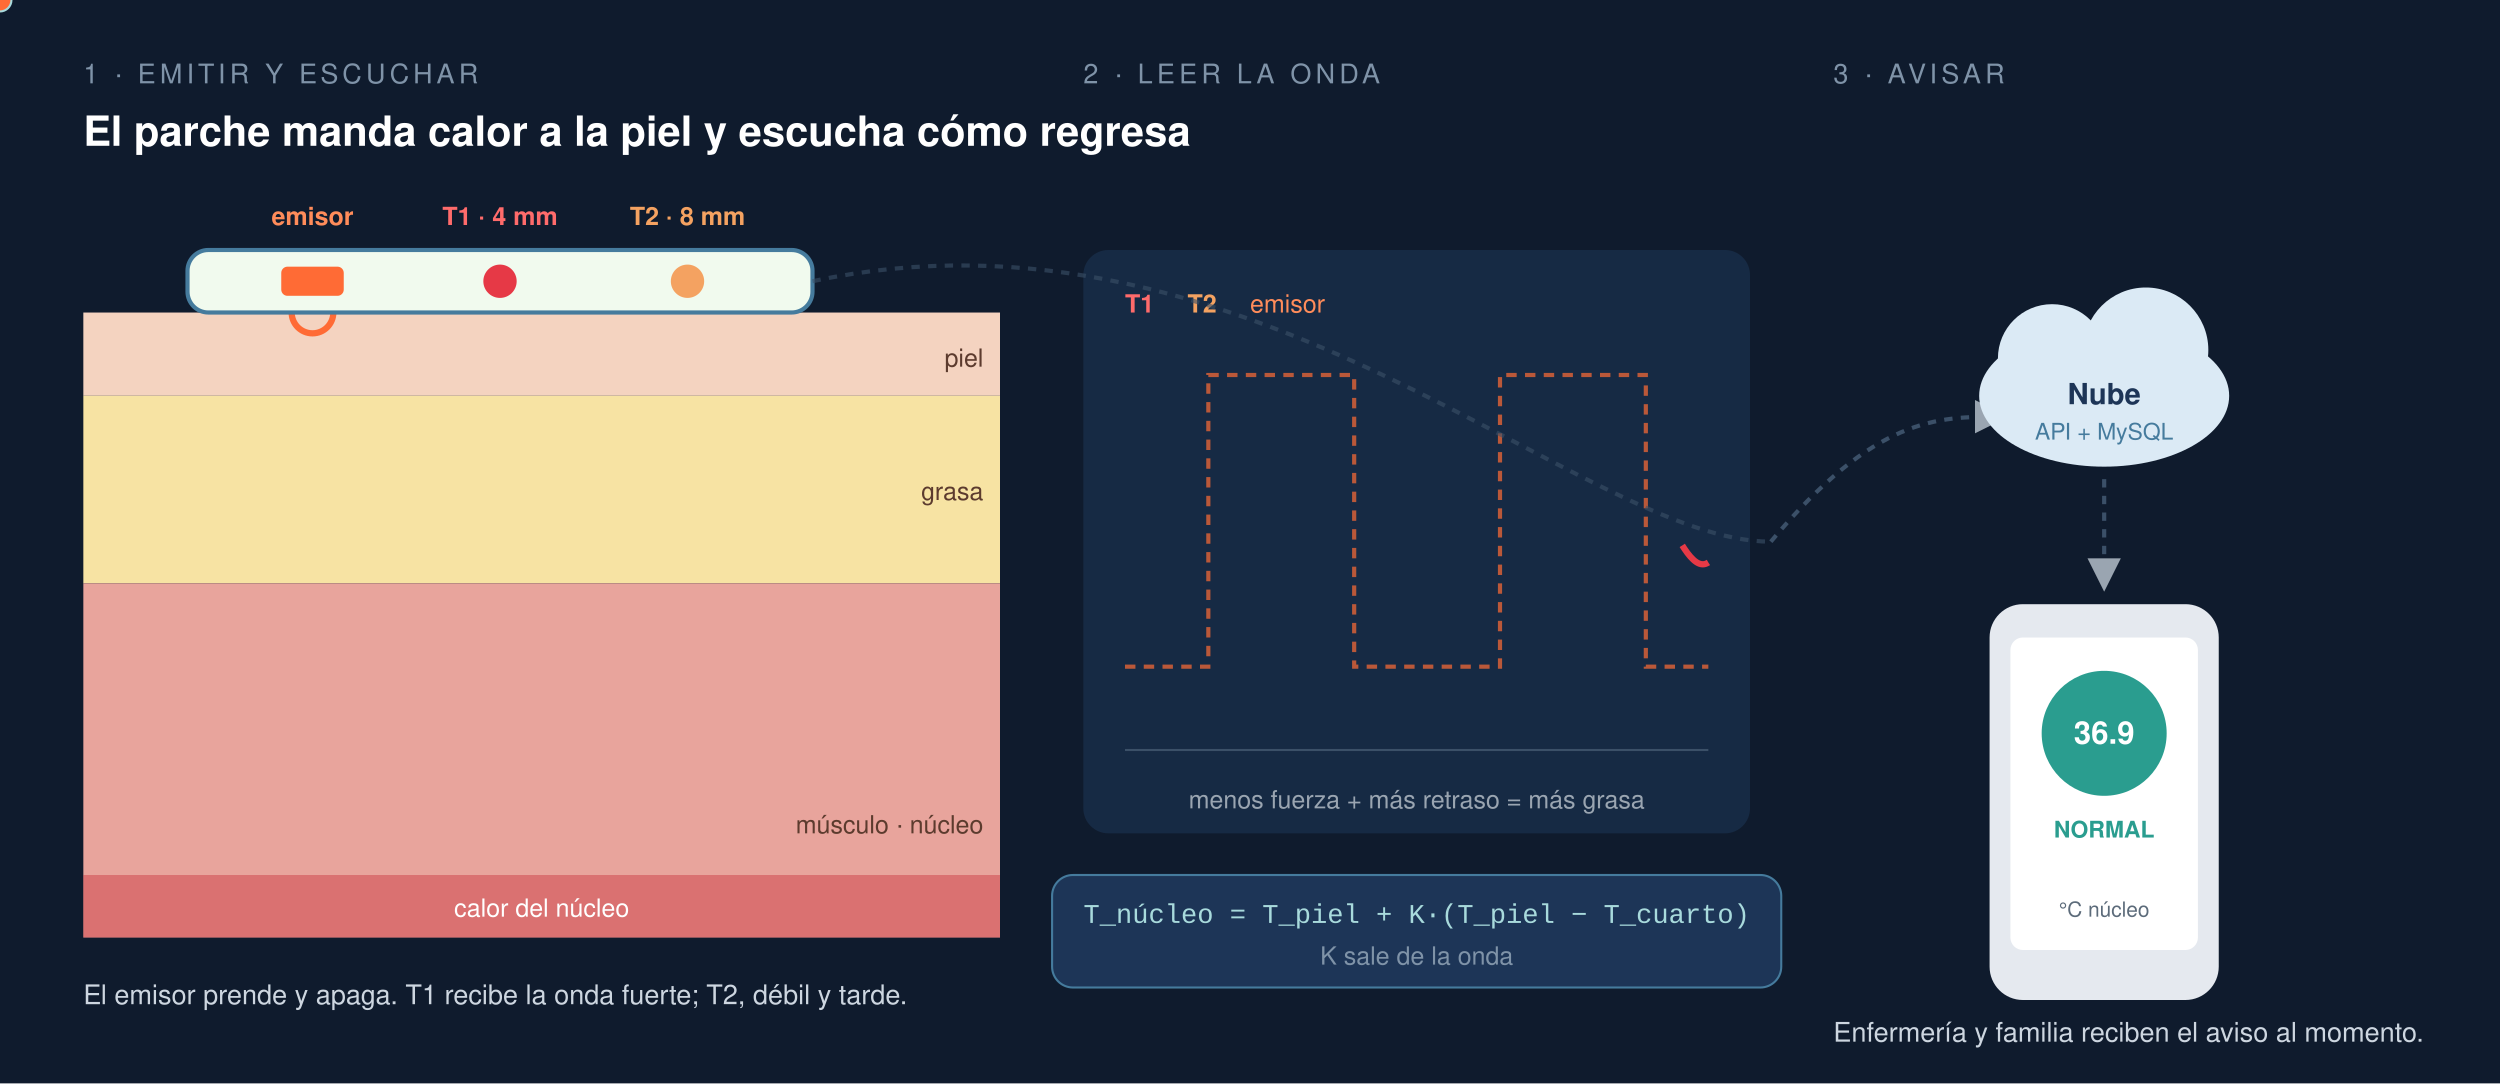
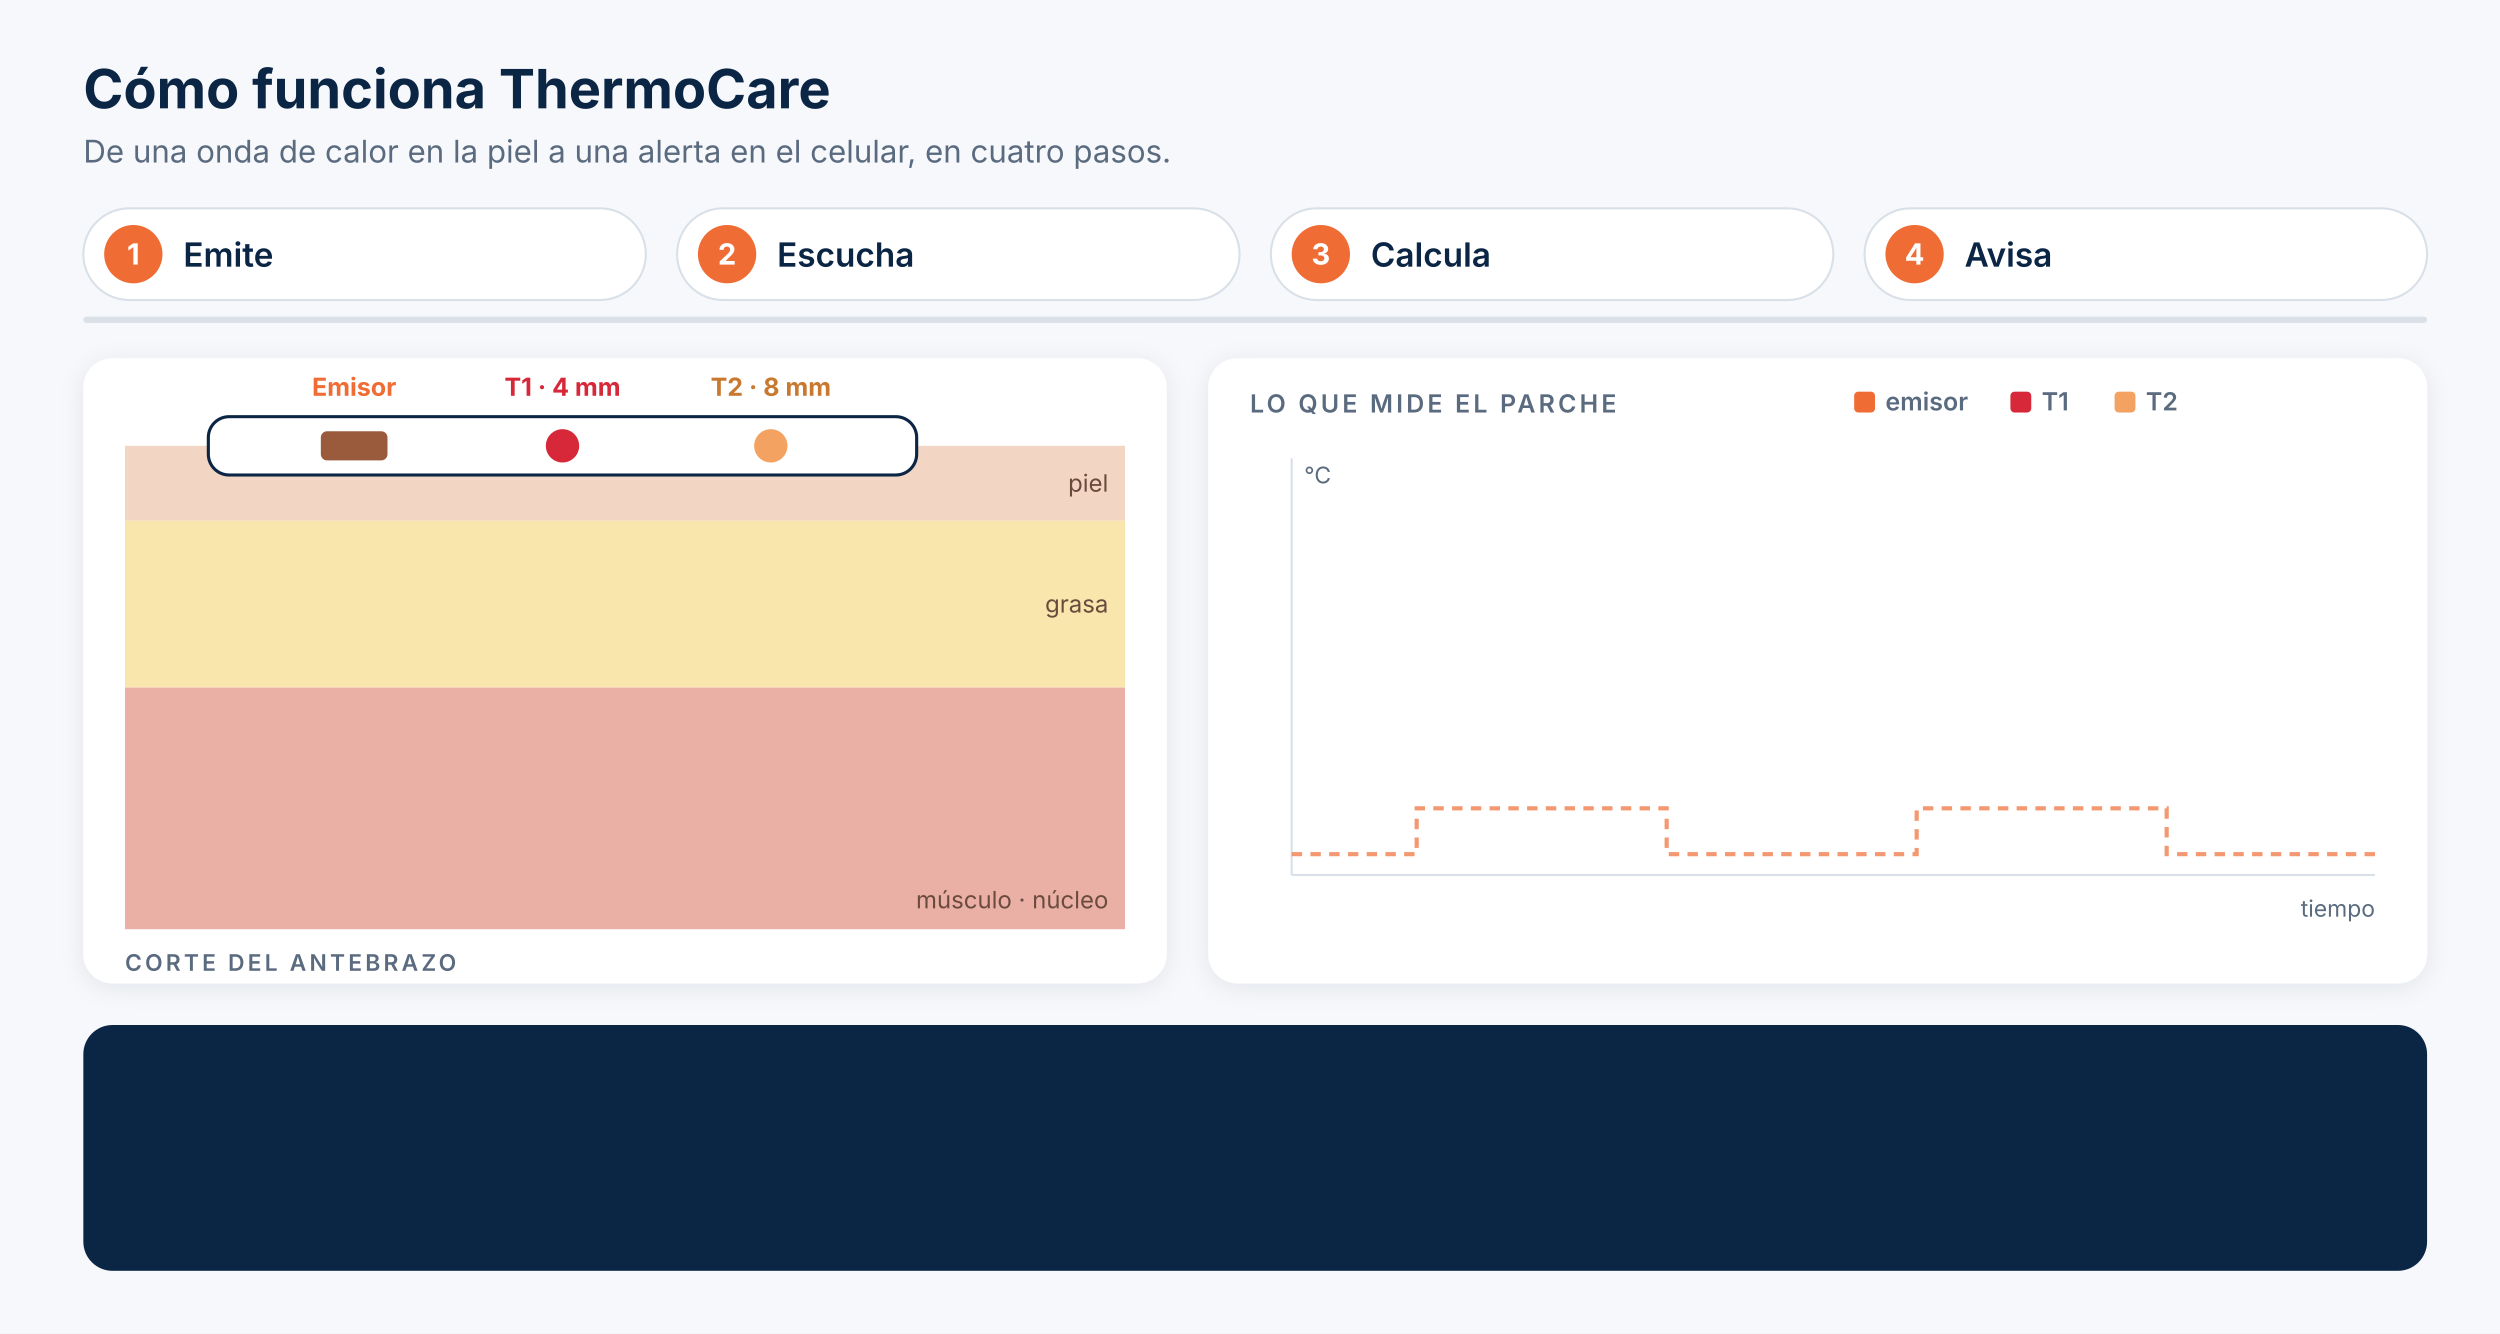
- <svg xmlns="http://www.w3.org/2000/svg" width="1200" height="520" viewBox="0 0 1200 520" font-family="Helvetica, Arial, sans-serif">
+ <svg xmlns="http://www.w3.org/2000/svg" width="1200" height="640" viewBox="0 0 1200 640" font-family="Inter, 'Segoe UI', Helvetica, Arial, sans-serif">
  <defs>
-     <radialGradient id="glow" cx="0.5" cy="0.5" r="0.5">
-       <stop offset="0" stop-color="#ff6b35" stop-opacity="0.8" />
-       <stop offset="1" stop-color="#ff6b35" stop-opacity="0" />
+     <filter id="sh" x="-5%" y="-5%" width="110%" height="120%">
+       <feDropShadow dx="0" dy="2" stdDeviation="6" flood-color="#0b2545" flood-opacity="0.08" />
+     </filter>
+     <radialGradient id="glow">
+       <stop offset="0" stop-color="#ef6c35" stop-opacity="0.75" />
+       <stop offset="1" stop-color="#ef6c35" stop-opacity="0" />
    </radialGradient>
-     <clipPath id="skin">
-       <rect x="40" y="150" width="440" height="300" />
+     <clipPath id="cut">
+       <rect x="60" y="214" width="480" height="232" rx="0" />
    </clipPath>
-     <marker id="ar" markerWidth="8" markerHeight="8" refX="6" refY="4" orient="auto">
-       <path d="M0 0 L8 4 L0 8 z" fill="#9aa5b1" />
+     <marker id="ar" markerUnits="userSpaceOnUse" markerWidth="9" markerHeight="9" refX="8" refY="4.5" orient="auto">
+       <path d="M0 0 L9 4.5 L0 9 z" fill="#5b6b7f" />
+     </marker>
+     <marker id="arr" markerUnits="userSpaceOnUse" markerWidth="14" markerHeight="14" refX="10" refY="7" orient="auto">
+       <path d="M0 0 L14 7 L0 14 z" fill="#d62839" />
+     </marker>
+     <marker id="arn" markerUnits="userSpaceOnUse" markerWidth="9" markerHeight="9" refX="8" refY="4.5" orient="auto-start-reverse">
+       <path d="M0 0 L9 4.5 L0 9 z" fill="#0b2545" />
    </marker>
  </defs>
-   <rect width="1200" height="520" fill="#0f1b2d" />
-   <g font-size="13" letter-spacing="2" fill="#7f93a8">
-     <text x="40" y="40">1 · EMITIR Y ESCUCHAR</text>
-     <text x="520" y="40">2 · LEER LA ONDA</text>
-     <text x="880" y="40">3 · AVISAR</text>
-   </g>
-   <text x="40" y="70" font-size="20" fill="#ffffff" font-weight="700">El parche manda calor a la piel y escucha cómo regresa</text>
-   <g clip-path="url(#skin)">
-     <rect x="40" y="150" width="440" height="40" fill="#f4d3c0" />
-     <rect x="40" y="190" width="440" height="90" fill="#f7e3a3" />
-     <rect x="40" y="280" width="440" height="170" fill="#e8a49c" />
-     <g fill="none" stroke="#ff6b35" stroke-width="3">
-       <circle cx="150" cy="150" r="10">
-         <animate attributeName="r" values="10;300" dur="2s" begin="0s;w1.end+4s" id="w1" fill="freeze" />
-         <animate attributeName="opacity" values="1;0" dur="2s" begin="0s;w1.end+4s" fill="freeze" />
-       </circle>
-       <circle cx="150" cy="150" r="10" opacity="0">
-         <animate attributeName="r" values="10;300" dur="2s" begin="0.7s;w2.end+4s" id="w2" fill="freeze" />
-         <animate attributeName="opacity" values="1;0" dur="2s" begin="0.7s;w2.end+4s" fill="freeze" />
-       </circle>
-       <circle cx="150" cy="150" r="10" opacity="0">
-         <animate attributeName="r" values="10;300" dur="2s" begin="1.4s;w3.end+4s" id="w3" fill="freeze" />
-         <animate attributeName="opacity" values="1;0" dur="2s" begin="1.4s;w3.end+4s" fill="freeze" />
-       </circle>
+   <rect width="1200" height="640" fill="#f6f8fb" />
+   <text x="40" y="52" font-size="26" font-weight="700" fill="#0b2545">Cómo funciona ThermoCare</text>
+   <text x="40" y="78" font-size="15" fill="#5b6b7f">De una onda de calor en la piel a una alerta en el celular, en cuatro pasos.</text>
+   <g transform="translate(40,100)">
+     <rect width="270" height="44" rx="22" fill="#ffffff" stroke="#d9e0e8" />
+     <rect width="270" height="44" rx="22" fill="#0b2545" opacity="0">
+       <animate attributeName="opacity" values="1;1;0;0" keyTimes="0;0.238;0.25;1" dur="16s" repeatCount="indefinite" />
+     </rect>
+     <circle cx="24" cy="22" r="14" fill="#ef6c35" />
+     <text x="24" y="27" font-size="14" font-weight="700" fill="#fff" text-anchor="middle">1</text>
+     <text x="48" y="28" font-size="16" font-weight="600" fill="#0b2545">Emite</text>
+     <text x="48" y="28" font-size="16" font-weight="600" fill="#ffffff" opacity="0">Emite<animate attributeName="opacity" values="1;1;0;0" keyTimes="0;0.238;0.25;1" dur="16s" repeatCount="indefinite" />
+     </text>
+   </g>
+   <g transform="translate(325,100)">
+     <rect width="270" height="44" rx="22" fill="#ffffff" stroke="#d9e0e8" />
+     <rect width="270" height="44" rx="22" fill="#0b2545" opacity="0">
+       <animate attributeName="opacity" values="0;0;1;1;0;0" keyTimes="0;0.238;0.25;0.488;0.5;1" dur="16s" repeatCount="indefinite" />
+     </rect>
+     <circle cx="24" cy="22" r="14" fill="#ef6c35" />
+     <text x="24" y="27" font-size="14" font-weight="700" fill="#fff" text-anchor="middle">2</text>
+     <text x="48" y="28" font-size="16" font-weight="600" fill="#0b2545">Escucha</text>
+     <text x="48" y="28" font-size="16" font-weight="600" fill="#ffffff" opacity="0">Escucha<animate attributeName="opacity" values="0;0;1;1;0;0" keyTimes="0;0.238;0.25;0.488;0.5;1" dur="16s" repeatCount="indefinite" />
+     </text>
+   </g>
+   <g transform="translate(610,100)">
+     <rect width="270" height="44" rx="22" fill="#ffffff" stroke="#d9e0e8" />
+     <rect width="270" height="44" rx="22" fill="#0b2545" opacity="0">
+       <animate attributeName="opacity" values="0;0;1;1;0;0" keyTimes="0;0.488;0.5;0.738;0.75;1" dur="16s" repeatCount="indefinite" />
+     </rect>
+     <circle cx="24" cy="22" r="14" fill="#ef6c35" />
+     <text x="24" y="27" font-size="14" font-weight="700" fill="#fff" text-anchor="middle">3</text>
+     <text x="48" y="28" font-size="16" font-weight="600" fill="#0b2545">Calcula</text>
+     <text x="48" y="28" font-size="16" font-weight="600" fill="#ffffff" opacity="0">Calcula<animate attributeName="opacity" values="0;0;1;1;0;0" keyTimes="0;0.488;0.5;0.738;0.75;1" dur="16s" repeatCount="indefinite" />
+     </text>
+   </g>
+   <g transform="translate(895,100)">
+     <rect width="270" height="44" rx="22" fill="#ffffff" stroke="#d9e0e8" />
+     <rect width="270" height="44" rx="22" fill="#0b2545" opacity="0">
+       <animate attributeName="opacity" values="0;0;1;1" keyTimes="0;0.738;0.75;1" dur="16s" repeatCount="indefinite" />
+     </rect>
+     <circle cx="24" cy="22" r="14" fill="#ef6c35" />
+     <text x="24" y="27" font-size="14" font-weight="700" fill="#fff" text-anchor="middle">4</text>
+     <text x="48" y="28" font-size="16" font-weight="600" fill="#0b2545">Avisa</text>
+     <text x="48" y="28" font-size="16" font-weight="600" fill="#ffffff" opacity="0">Avisa<animate attributeName="opacity" values="0;0;1;1" keyTimes="0;0.738;0.75;1" dur="16s" repeatCount="indefinite" />
+     </text>
+   </g>
+   <rect x="40" y="152" width="1125" height="3" rx="1.5" fill="#d9e0e8" />
+   <rect x="40" y="152" width="0" height="3" rx="1.5" fill="#ef6c35">
+     <animate attributeName="width" values="0;1125" dur="16s" repeatCount="indefinite" />
+   </rect>
+   <rect x="40" y="172" width="520" height="300" rx="14" fill="#fff" filter="url(#sh)" />
+   <text x="60" y="466" font-size="11" letter-spacing="1.5" fill="#5b6b7f" font-weight="600">CORTE DEL ANTEBRAZO</text>
+   <g clip-path="url(#cut)">
+     <rect x="60" y="214" width="480" height="36" fill="#f3d5c3" />
+     <rect x="60" y="250" width="480" height="80" fill="#f8e6ad" />
+     <rect x="60" y="330" width="480" height="116" fill="#eab0a6" />
+     <circle cx="170" cy="214" r="8" fill="none" stroke="#ef6c35" stroke-width="2.5" opacity="0">
+       <animate attributeName="r" values="8;260" dur="1.8s" begin="0s" repeatCount="indefinite" />
+       <animate attributeName="stroke-opacity" values="0.9;0" dur="1.8s" begin="0s" repeatCount="indefinite" />
+       <animate attributeName="opacity" values="1;1;0;0" keyTimes="0;0.488;0.5;1" dur="16s" repeatCount="indefinite" />
+     </circle>
+     <circle cx="170" cy="214" r="8" fill="none" stroke="#ef6c35" stroke-width="2.5" opacity="0">
+       <animate attributeName="r" values="8;260" dur="1.8s" begin="0.6s" repeatCount="indefinite" />
+       <animate attributeName="stroke-opacity" values="0.9;0" dur="1.8s" begin="0.6s" repeatCount="indefinite" />
+       <animate attributeName="opacity" values="1;1;0;0" keyTimes="0;0.488;0.5;1" dur="16s" repeatCount="indefinite" />
+     </circle>
+     <circle cx="170" cy="214" r="8" fill="none" stroke="#ef6c35" stroke-width="2.5" opacity="0">
+       <animate attributeName="r" values="8;260" dur="1.8s" begin="1.2s" repeatCount="indefinite" />
+       <animate attributeName="stroke-opacity" values="0.9;0" dur="1.8s" begin="1.2s" repeatCount="indefinite" />
+       <animate attributeName="opacity" values="1;1;0;0" keyTimes="0;0.488;0.5;1" dur="16s" repeatCount="indefinite" />
+     </circle>
+     <g opacity="0">
+       <animate attributeName="opacity" values="0;0;1;1;0;0" keyTimes="0;0.488;0.5;0.738;0.75;1" dur="16s" repeatCount="indefinite" />
+       <path d="M140 438 L140 345" stroke="#d62839" stroke-width="3" marker-end="url(#arr)" opacity="0.8">
+         <animate attributeName="stroke-dasharray" values="0 200;95 200" dur="1.2s" repeatCount="indefinite" />
+       </path>
+       <path d="M260 438 L260 345" stroke="#d62839" stroke-width="3" marker-end="url(#arr)" opacity="0.8">
+         <animate attributeName="stroke-dasharray" values="0 200;95 200" dur="1.2s" repeatCount="indefinite" />
+       </path>
+       <path d="M380 438 L380 345" stroke="#d62839" stroke-width="3" marker-end="url(#arr)" opacity="0.8">
+         <animate attributeName="stroke-dasharray" values="0 200;95 200" dur="1.2s" repeatCount="indefinite" />
+       </path>
+       <path d="M480 438 L480 345" stroke="#d62839" stroke-width="3" marker-end="url(#arr)" opacity="0.8">
+         <animate attributeName="stroke-dasharray" values="0 200;95 200" dur="1.2s" repeatCount="indefinite" />
+       </path>
    </g>
  </g>
-   <g font-size="12" fill="#5c3b2e">
-     <text x="472" y="176" text-anchor="end">piel</text>
-     <text x="472" y="240" text-anchor="end">grasa</text>
-     <text x="472" y="400" text-anchor="end">músculo · núcleo</text>
-   </g>
-   <rect x="40" y="420" width="440" height="30" fill="#c1121f" opacity="0.35">
-     <animate attributeName="opacity" values="0.25;0.5;0.25" dur="3s" repeatCount="indefinite" />
+   <g font-size="11.5" fill="#6b4b3e" text-anchor="end">
+     <text x="532" y="236">piel</text>
+     <text x="532" y="294">grasa</text>
+     <text x="532" y="436">músculo · núcleo</text>
+   </g>
+   <g opacity="0">
+     <animate attributeName="opacity" values="0;0;1;1;0;0" keyTimes="0;0.488;0.5;0.738;0.75;1" dur="16s" repeatCount="indefinite" />
+     <rect x="196" y="388" width="208" height="28" rx="14" fill="#fff" opacity="0.92" />
+     <text x="300" y="407" font-size="12.5" fill="#d62839" font-weight="700" text-anchor="middle">el calor sube desde el núcleo</text>
+   </g>
+   <rect x="100" y="200" width="340" height="28" rx="10" fill="#ffffff" stroke="#0b2545" stroke-width="1.5" />
+   <circle cx="170" cy="214" r="34" fill="url(#glow)" opacity="0">
+     <animate attributeName="opacity" values="1;1;0;0" keyTimes="0;0.238;0.25;1" dur="16s" repeatCount="indefinite" />
+   </circle>
+   <rect x="154" y="207" width="32" height="14" rx="3" fill="#9a5a3c" />
+   <rect x="154" y="207" width="32" height="14" rx="3" fill="#ef6c35" opacity="0">
+     <animate attributeName="opacity" values="1;1;0;0" keyTimes="0;0.488;0.5;1" dur="16s" repeatCount="indefinite" />
  </rect>
-   <text x="260" y="440" font-size="12" fill="#ffffff" text-anchor="middle">calor del núcleo</text>
-   <rect x="90" y="120" width="300" height="30" rx="10" fill="#f1faee" stroke="#457b9d" stroke-width="2" />
-   <circle cx="150" cy="135" r="34" fill="url(#glow)" opacity="0">
-     <animate attributeName="opacity" values="0;1;1;0;0" keyTimes="0;0.05;0.4;0.45;1" dur="6s" repeatCount="indefinite" />
+   <circle cx="270" cy="214" r="8" fill="#d62839" />
+   <circle cx="370" cy="214" r="8" fill="#f4a261" />
+   <circle cx="270" cy="214" r="8" fill="none" stroke="#d62839" stroke-width="2" opacity="0">
+     <animate attributeName="opacity" values="0;0;1;1;0;0" keyTimes="0;0.238;0.25;0.488;0.5;1" dur="16s" repeatCount="indefinite" />
+     <animate attributeName="r" values="8;22" dur="1.2s" repeatCount="indefinite" />
+     <animate attributeName="stroke-opacity" values="1;0" dur="1.2s" repeatCount="indefinite" />
  </circle>
-   <rect x="135" y="128" width="30" height="14" rx="3" fill="#ff6b35">
-     <animate attributeName="fill" values="#7a3a20;#ff6b35;#ff6b35;#7a3a20;#7a3a20" keyTimes="0;0.05;0.4;0.45;1" dur="6s" repeatCount="indefinite" />
-   </rect>
-   <circle cx="240" cy="135" r="8" fill="#e63946">
-     <animate attributeName="r" values="8;13;8" dur="6s" begin="0.5s" keyTimes="0;0.1;0.3" calcMode="spline" keySplines="0.4 0 0.2 1;0.4 0 0.2 1" repeatCount="indefinite" />
-   </circle>
-   <circle cx="330" cy="135" r="8" fill="#f4a261">
-     <animate attributeName="r" values="8;10;8" dur="6s" begin="1.2s" keyTimes="0;0.1;0.3" calcMode="spline" keySplines="0.4 0 0.2 1;0.4 0 0.2 1" repeatCount="indefinite" />
+   <circle cx="370" cy="214" r="8" fill="none" stroke="#f4a261" stroke-width="2" opacity="0">
+     <animate attributeName="opacity" values="0;0;1;1;0;0" keyTimes="0;0.238;0.25;0.488;0.5;1" dur="16s" repeatCount="indefinite" />
+     <animate attributeName="r" values="8;16" dur="1.2s" begin="0.4s" repeatCount="indefinite" />
+     <animate attributeName="stroke-opacity" values="0.8;0" dur="1.2s" begin="0.4s" repeatCount="indefinite" />
  </circle>
  <g font-size="12" font-weight="700" text-anchor="middle">
-     <text x="150" y="108" fill="#ff8c5a">emisor</text>
-     <text x="240" y="108" fill="#ff6b6b">T1 · 4 mm</text>
-     <text x="330" y="108" fill="#f4a261">T2 · 8 mm</text>
-   </g>
-   <text x="40" y="482" font-size="13" fill="#cdd6e0">El emisor prende y apaga. T1 recibe la onda fuerte; T2, débil y tarde.</text>
-   <g transform="translate(520,120)">
-     <rect width="320" height="280" rx="12" fill="#162a44" />
-     <line x1="20" y1="240" x2="300" y2="240" stroke="#3b5068" />
-     <path d="M20 200 L60 200 L60 60 L130 60 L130 200 L200 200 L200 60 L270 60 L270 200 L300 200" fill="none" stroke="#ff6b35" stroke-width="2" stroke-dasharray="5 4" opacity="0.7" />
-     <path id="c1" d="M20 160 C40 160 60 80 95 80 S145 160 165 160 S200 80 235 80 S285 160 300 150" fill="none" stroke="#e63946" stroke-width="3" stroke-dasharray="420" stroke-dashoffset="420">
-       <animate attributeName="stroke-dashoffset" values="420;0;0" keyTimes="0;0.6;1" dur="6s" repeatCount="indefinite" />
+     <text x="170" y="190" fill="#ef6c35">Emisor</text>
+     <text x="270" y="190" fill="#d62839">T1 · 4 mm</text>
+     <text x="370" y="190" fill="#c9792f">T2 · 8 mm</text>
+   </g>
+   <rect x="580" y="172" width="585" height="300" rx="14" fill="#fff" filter="url(#sh)" />
+   <g opacity="1">
+     <animate attributeName="opacity" values="1;1;0;0" keyTimes="0;0.738;0.75;1" dur="16s" repeatCount="indefinite" />
+     <text x="600" y="198" font-size="12" letter-spacing="1.5" fill="#5b6b7f" font-weight="600">LO QUE MIDE EL PARCHE</text>
+     <line x1="620" y1="420" x2="1140" y2="420" stroke="#d9e0e8" />
+     <line x1="620" y1="220" x2="620" y2="420" stroke="#d9e0e8" />
+     <text x="1140" y="440" font-size="11" fill="#5b6b7f" text-anchor="end">tiempo</text>
+     <text x="626" y="232" font-size="11" fill="#5b6b7f">°C</text>
+     <path d="M620 410 L680 410 L680 388 L800 388 L800 410 L920 410 L920 388 L1040 388 L1040 410 L1140 410" fill="none" stroke="#ef6c35" stroke-width="2" stroke-dasharray="5 4" opacity="0.7" />
+     <path d="M620 330 C650 330 690 250 740 250 S830 330 860 330 S930 250 980 250 S1070 330 1100 330 S1130 290 1140 285" fill="none" stroke="#d62839" stroke-width="3" stroke-dasharray="700" stroke-dashoffset="700">
+       <animate attributeName="stroke-dashoffset" values="700;700;0;0;700;700" keyTimes="0;0.25;0.45;0.75;0.76;1" dur="16s" repeatCount="indefinite" />
    </path>
-     <path d="M20 205 C50 205 75 165 115 165 S170 205 190 205 S225 165 260 165 S295 200 300 202" fill="none" stroke="#f4a261" stroke-width="3" stroke-dasharray="380" stroke-dashoffset="380">
-       <animate attributeName="stroke-dashoffset" values="380;380;0;0" keyTimes="0;0.15;0.75;1" dur="6s" repeatCount="indefinite" />
+     <path d="M620 372 C670 372 720 332 780 332 S880 372 905 372 S960 332 1020 332 S1120 372 1140 372" fill="none" stroke="#f4a261" stroke-width="3" stroke-dasharray="650" stroke-dashoffset="650">
+       <animate attributeName="stroke-dashoffset" values="650;650;0;0;650;650" keyTimes="0;0.29;0.49;0.75;0.76;1" dur="16s" repeatCount="indefinite" />
    </path>
-     <g font-size="12">
-       <text x="20" y="30" fill="#ff6b6b" font-weight="700">T1</text>
-       <text x="50" y="30" fill="#f4a261" font-weight="700">T2</text>
-       <text x="80" y="30" fill="#ff8c5a">emisor</text>
-       <text x="160" y="268" fill="#9aa5b1" text-anchor="middle">menos fuerza + más retraso = más grasa</text>
+     <g font-size="12" font-weight="600">
+       <rect x="890" y="188" width="10" height="10" rx="2" fill="#ef6c35" />
+       <text x="905" y="197" fill="#5b6b7f">emisor</text>
+       <rect x="965" y="188" width="10" height="10" rx="2" fill="#d62839" />
+       <text x="980" y="197" fill="#5b6b7f">T1</text>
+       <rect x="1015" y="188" width="10" height="10" rx="2" fill="#f4a261" />
+       <text x="1030" y="197" fill="#5b6b7f">T2</text>
    </g>
-   </g>
-   <rect x="505" y="420" width="350" height="54" rx="10" fill="#1d3557" stroke="#457b9d" />
-   <text x="680" y="443" font-size="13" fill="#a8dadc" text-anchor="middle" font-family="Courier New, monospace">T_núcleo = T_piel + K·(T_piel − T_cuarto)</text>
-   <text x="680" y="463" font-size="12" fill="#7f93a8" text-anchor="middle">K sale de la onda</text>
-   <path d="M850 260 C900 200 930 200 960 200" fill="none" stroke="#3b5068" stroke-width="2" stroke-dasharray="4 4" marker-end="url(#ar)" />
-   <g>
-     <ellipse cx="1010" cy="190" rx="60" ry="34" fill="#dbeaf5" />
-     <circle cx="985" cy="172" r="26" fill="#dbeaf5" />
-     <circle cx="1030" cy="168" r="30" fill="#dbeaf5" />
-     <text x="1010" y="194" font-size="14" fill="#1d3557" text-anchor="middle" font-weight="700">Nube</text>
-     <text x="1010" y="211" font-size="11" fill="#457b9d" text-anchor="middle">API + MySQL</text>
-   </g>
-   <circle r="6" fill="#a8dadc">
-     <animateMotion path="M850 260 C900 200 930 200 960 200" dur="1.5s" repeatCount="indefinite" />
-   </circle>
-   <path d="M1010 230 L1010 280" stroke="#3b5068" stroke-width="2" stroke-dasharray="4 4" marker-end="url(#ar)" />
-   <rect x="955" y="290" width="110" height="190" rx="16" fill="#e5e9ef" />
-   <rect x="965" y="306" width="90" height="150" rx="6" fill="#ffffff" />
-   <circle cx="1010" cy="352" r="30" fill="#2a9d8f">
-     <animate attributeName="fill" values="#2a9d8f;#2a9d8f;#e9c46a;#e9c46a;#c1121f;#c1121f" keyTimes="0;0.3;0.35;0.6;0.65;1" dur="12s" repeatCount="indefinite" />
-   </circle>
-   <g font-size="15" font-weight="700" fill="#ffffff" text-anchor="middle">
-     <text x="1010" y="357" opacity="1">36.9<animate attributeName="opacity" values="1;1;0;0" keyTimes="0;0.32;0.33;1" dur="12s" repeatCount="indefinite" />
-     </text>
-     <text x="1010" y="357" opacity="0">37.7<animate attributeName="opacity" values="0;0;1;1;0;0" keyTimes="0;0.33;0.34;0.62;0.63;1" dur="12s" repeatCount="indefinite" />
-     </text>
-     <text x="1010" y="357" opacity="0">38.4<animate attributeName="opacity" values="0;0;1;1" keyTimes="0;0.63;0.64;1" dur="12s" repeatCount="indefinite" />
-     </text>
-   </g>
-   <g font-size="11" text-anchor="middle" font-weight="700">
-     <text x="1010" y="402" fill="#2a9d8f">NORMAL<animate attributeName="opacity" values="1;1;0;0" keyTimes="0;0.32;0.33;1" dur="12s" repeatCount="indefinite" />
-     </text>
-     <text x="1010" y="402" fill="#b8860b" opacity="0">PRECAUCIÓN<animate attributeName="opacity" values="0;0;1;1;0;0" keyTimes="0;0.33;0.34;0.62;0.63;1" dur="12s" repeatCount="indefinite" />
-     </text>
-     <text x="1010" y="402" fill="#c1121f" opacity="0">FIEBRE<animate attributeName="opacity" values="0;0;1;1" keyTimes="0;0.63;0.64;1" dur="12s" repeatCount="indefinite" />
-     </text>
-   </g>
-   <text x="1010" y="440" font-size="10" fill="#5c6b7a" text-anchor="middle">°C núcleo</text>
-   <g opacity="0">
-     <animate attributeName="opacity" values="0;0;1;1" keyTimes="0;0.66;0.7;1" dur="12s" repeatCount="indefinite" />
-     <rect x="890" y="250" width="160" height="34" rx="10" fill="#c1121f" />
-     <text x="970" y="272" font-size="12" fill="#ffffff" text-anchor="middle" font-weight="700">Telegram: fiebre 38.4 °C</text>
-   </g>
-   <text x="880" y="500" font-size="13" fill="#cdd6e0">Enfermería y familia reciben el aviso al momento.</text>
-   <path d="M390 135 C600 90 760 260 850 260" fill="none" stroke="#3b5068" stroke-width="2" stroke-dasharray="4 4" opacity="0.6" />
-   <circle r="5" fill="#ff6b35">
-     <animateMotion path="M390 135 C600 90 760 260 850 260" dur="3s" repeatCount="indefinite" />
-   </circle>
+     <g opacity="0">
+       <animate attributeName="opacity" values="0;0;1;1;0;0" keyTimes="0;0.488;0.5;0.738;0.75;1" dur="16s" repeatCount="indefinite" />
+       <line x1="740" y1="250" x2="780" y2="250" stroke="#0b2545" stroke-dasharray="3 3" />
+       <line x1="745" y1="244" x2="775" y2="244" stroke="#0b2545" stroke-width="1.5" marker-start="url(#arn)" marker-end="url(#arn)" />
+       <text x="760" y="236" font-size="12" fill="#0b2545" text-anchor="middle" font-weight="700">retraso</text>
+       <line x1="990" y1="252" x2="990" y2="328" stroke="#d62839" stroke-width="2" marker-start="url(#arn)" marker-end="url(#arn)" />
+       <text x="1000" y="294" font-size="12" fill="#d62839" font-weight="700">A1</text>
+       <line x1="1030" y1="334" x2="1030" y2="370" stroke="#c9792f" stroke-width="2" marker-start="url(#arn)" marker-end="url(#arn)" />
+       <text x="1040" y="356" font-size="12" fill="#c9792f" font-weight="700">A2</text>
+       <rect x="1066" y="228" width="84" height="46" rx="8" fill="#f6f8fb" stroke="#d9e0e8" />
+       <text x="1108" y="246" font-size="11" fill="#5b6b7f" text-anchor="middle">A2 / A1</text>
+       <text x="1108" y="265" font-size="15" fill="#0b2545" text-anchor="middle" font-weight="700">0.44</text>
+     </g>
+   </g>
+   <g opacity="0">
+     <animate attributeName="opacity" values="0;0;1;1" keyTimes="0;0.738;0.75;1" dur="16s" repeatCount="indefinite" />
+     <text x="600" y="198" font-size="12" letter-spacing="1.5" fill="#5b6b7f" font-weight="600">DEL PARCHE A LAS PERSONAS</text>
+     <rect x="605" y="290" width="120" height="60" rx="10" fill="#fff" stroke="#d9e0e8" />
+     <text x="665.0" y="317.0" font-size="13" font-weight="700" fill="#0b2545" text-anchor="middle">Parche</text>
+     <text x="665.0" y="334.0" font-size="11" fill="#5b6b7f" text-anchor="middle">NodeMCU · WiFi</text>
+     <rect x="790" y="290" width="130" height="60" rx="10" fill="#eef4fa" stroke="#b9cde3" />
+     <text x="855.0" y="317.0" font-size="13" font-weight="700" fill="#0b2545" text-anchor="middle">Nube</text>
+     <text x="855.0" y="334.0" font-size="11" fill="#5b6b7f" text-anchor="middle">API + MySQL</text>
+     <path d="M725 320 L785 320" stroke="#5b6b7f" stroke-width="1.5" marker-end="url(#ar)" />
+     <circle r="5" fill="#ef6c35">
+       <animateMotion path="M725 320 L785 320" dur="1s" repeatCount="indefinite" />
+     </circle>
+     <path d="M920 310 C950 300 960 255 985 250" fill="none" stroke="#5b6b7f" stroke-width="1.5" marker-end="url(#ar)" />
+     <path d="M920 330 C950 340 960 385 985 390" fill="none" stroke="#5b6b7f" stroke-width="1.5" marker-end="url(#ar)" />
+     <rect x="990" y="215" width="160" height="70" rx="12" fill="#fff" stroke="#d9e0e8" />
+     <rect x="1000" y="225" width="140" height="50" rx="8" fill="#d62839">
+       <animate attributeName="opacity" values="1;0.75;1" dur="1s" repeatCount="indefinite" />
+     </rect>
+     <text x="1070" y="245" font-size="11" fill="#fff" text-anchor="middle" font-weight="600">TELEGRAM · FAMILIA</text>
+     <text x="1070" y="264" font-size="14" fill="#fff" text-anchor="middle" font-weight="700">Fiebre 38.3 °C</text>
+     <rect x="990" y="352" width="160" height="80" rx="12" fill="#fff" stroke="#d9e0e8" />
+     <text x="1002" y="370" font-size="10.5" fill="#5b6b7f" font-weight="600">DASHBOARD · ENFERMERÍA</text>
+     <circle cx="1008" cy="382" r="4" fill="#d62839" />
+     <text x="1018" y="386" font-size="11" fill="#0b2545">Paciente 1</text>
+     <text x="1140" y="386" font-size="11" fill="#d62839" text-anchor="end" font-weight="700">38.3 °C</text>
+     <circle cx="1008" cy="398" r="4" fill="#2a9d8f" />
+     <text x="1018" y="402" font-size="11" fill="#0b2545">Paciente 2</text>
+     <text x="1140" y="402" font-size="11" fill="#2a9d8f" text-anchor="end" font-weight="700">36.8 °C</text>
+     <circle cx="1008" cy="414" r="4" fill="#2a9d8f" />
+     <text x="1018" y="418" font-size="11" fill="#0b2545">Paciente 3</text>
+     <text x="1140" y="418" font-size="11" fill="#2a9d8f" text-anchor="end" font-weight="700">37.0 °C</text>
+     <text x="605" y="440" font-size="12" fill="#5b6b7f">Lectura cada pocos segundos · alerta en menos de un minuto</text>
+   </g>
+   <rect x="40" y="492" width="1125" height="118" rx="14" fill="#0b2545" />
+   <g opacity="0">
+     <animate attributeName="opacity" values="1;1;0;0" keyTimes="0;0.238;0.25;1" dur="16s" repeatCount="indefinite" />
+     <text x="80" y="566" font-size="54" font-weight="800" fill="#ef6c35">1</text>
+     <text x="140" y="535" font-size="20" font-weight="700" fill="#ffffff">Emite</text>
+     <text x="140" y="562" font-size="15" fill="#cfd8e3">Un calentador diminuto en el parche prende y apaga en ciclos.</text>
+     <text x="140" y="586" font-size="15" fill="#cfd8e3">Manda una onda de calor muy suave hacia el interior de la piel.</text>
+   </g>
+   <g opacity="0">
+     <animate attributeName="opacity" values="0;0;1;1;0;0" keyTimes="0;0.238;0.25;0.488;0.5;1" dur="16s" repeatCount="indefinite" />
+     <text x="80" y="566" font-size="54" font-weight="800" fill="#ef6c35">2</text>
+     <text x="140" y="535" font-size="20" font-weight="700" fill="#ffffff">Escucha</text>
+     <text x="140" y="562" font-size="15" fill="#cfd8e3">Dos termistores reciben la onda: T1 a 4 mm y T2 a 8 mm del emisor.</text>
+     <text x="140" y="586" font-size="15" fill="#cfd8e3">Mientras más lejos, la onda llega más débil y más tarde.</text>
+   </g>
+   <g opacity="0">
+     <animate attributeName="opacity" values="0;0;1;1;0;0" keyTimes="0;0.488;0.5;0.738;0.75;1" dur="16s" repeatCount="indefinite" />
+     <text x="80" y="566" font-size="54" font-weight="800" fill="#ef6c35">3</text>
+     <text x="140" y="535" font-size="20" font-weight="700" fill="#ffffff">Calcula</text>
+     <text x="140" y="562" font-size="15" fill="#cfd8e3">La atenuación (A2/A1) y el retraso dicen cuánta grasa hay y cuánto calor sube del núcleo.</text>
+     <text x="140" y="586" font-size="15" fill="#cfd8e3">Con eso se corrige la piel:  T núcleo = 35.2 + 0.28 × (35.2 − 24.0) = 38.3 °C</text>
+   </g>
+   <g opacity="0">
+     <animate attributeName="opacity" values="0;0;1;1" keyTimes="0;0.738;0.75;1" dur="16s" repeatCount="indefinite" />
+     <text x="80" y="566" font-size="54" font-weight="800" fill="#ef6c35">4</text>
+     <text x="140" y="535" font-size="20" font-weight="700" fill="#ffffff">Avisa</text>
+     <text x="140" y="562" font-size="15" fill="#cfd8e3">La lectura viaja por WiFi a la nube, donde se guarda y se revisa.</text>
+     <text x="140" y="586" font-size="15" fill="#cfd8e3">Si hay fiebre, la familia recibe un Telegram y enfermería la ve en su pantalla.</text>
+   </g>
</svg>
